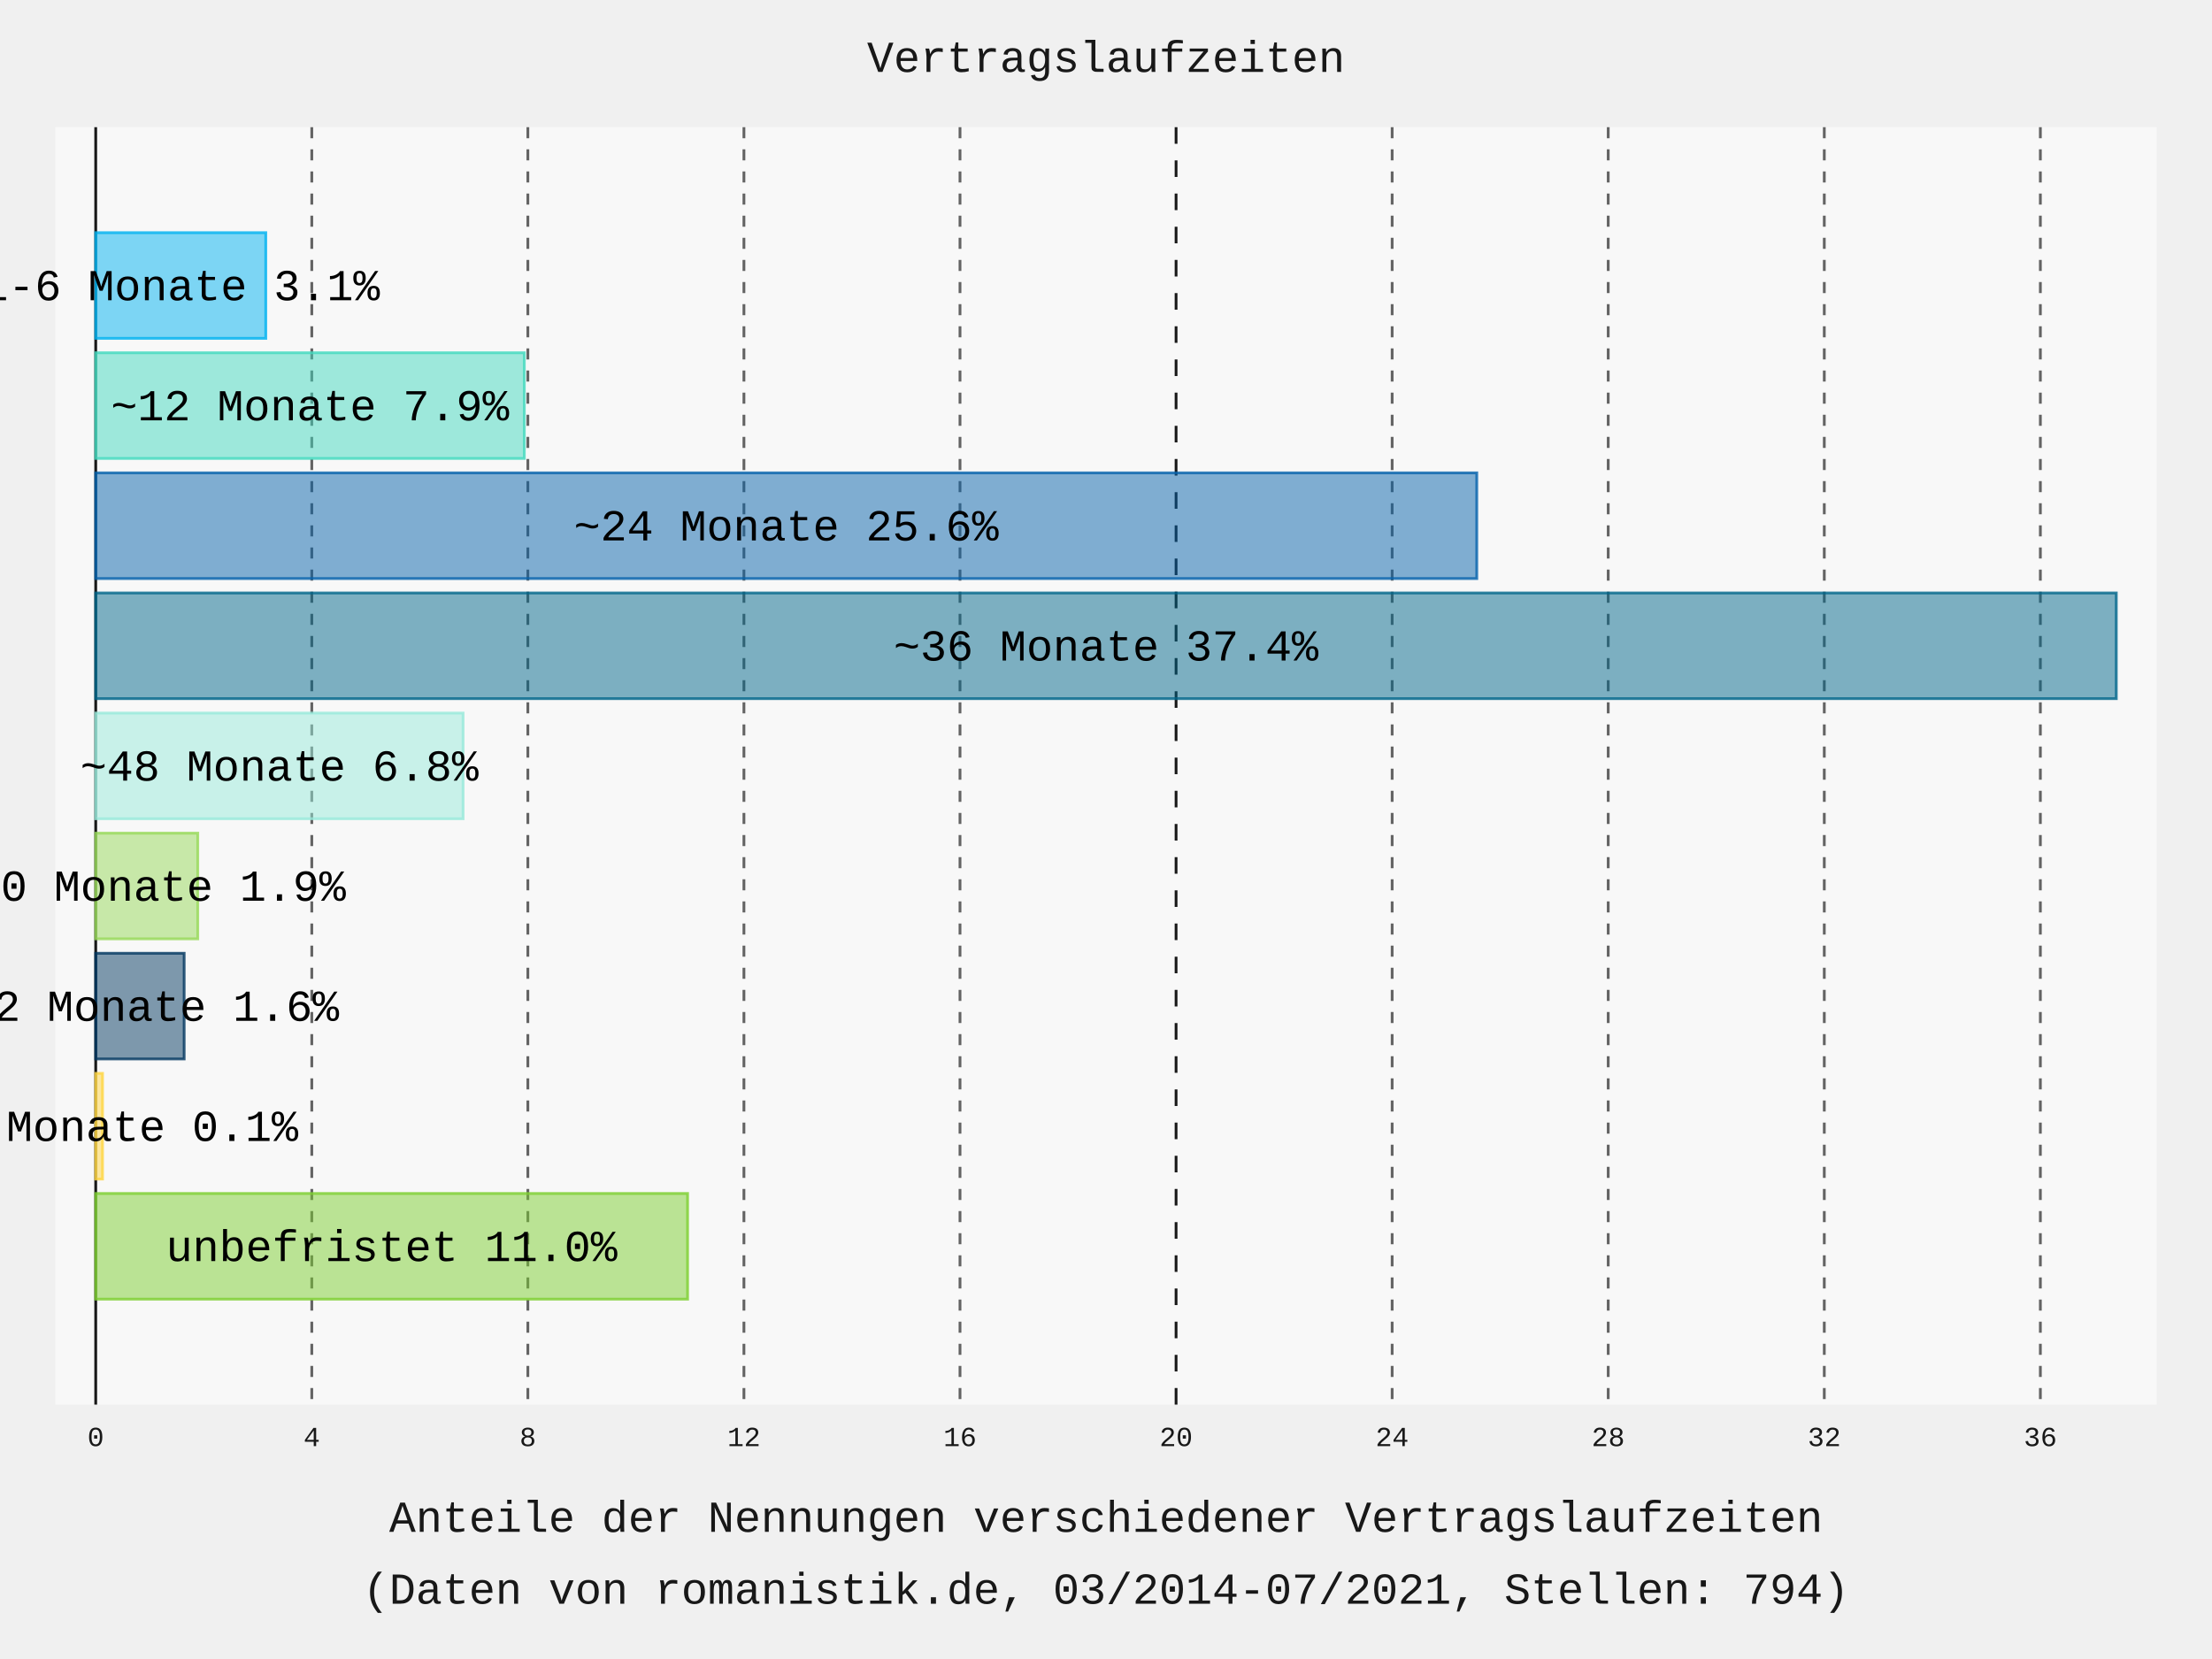
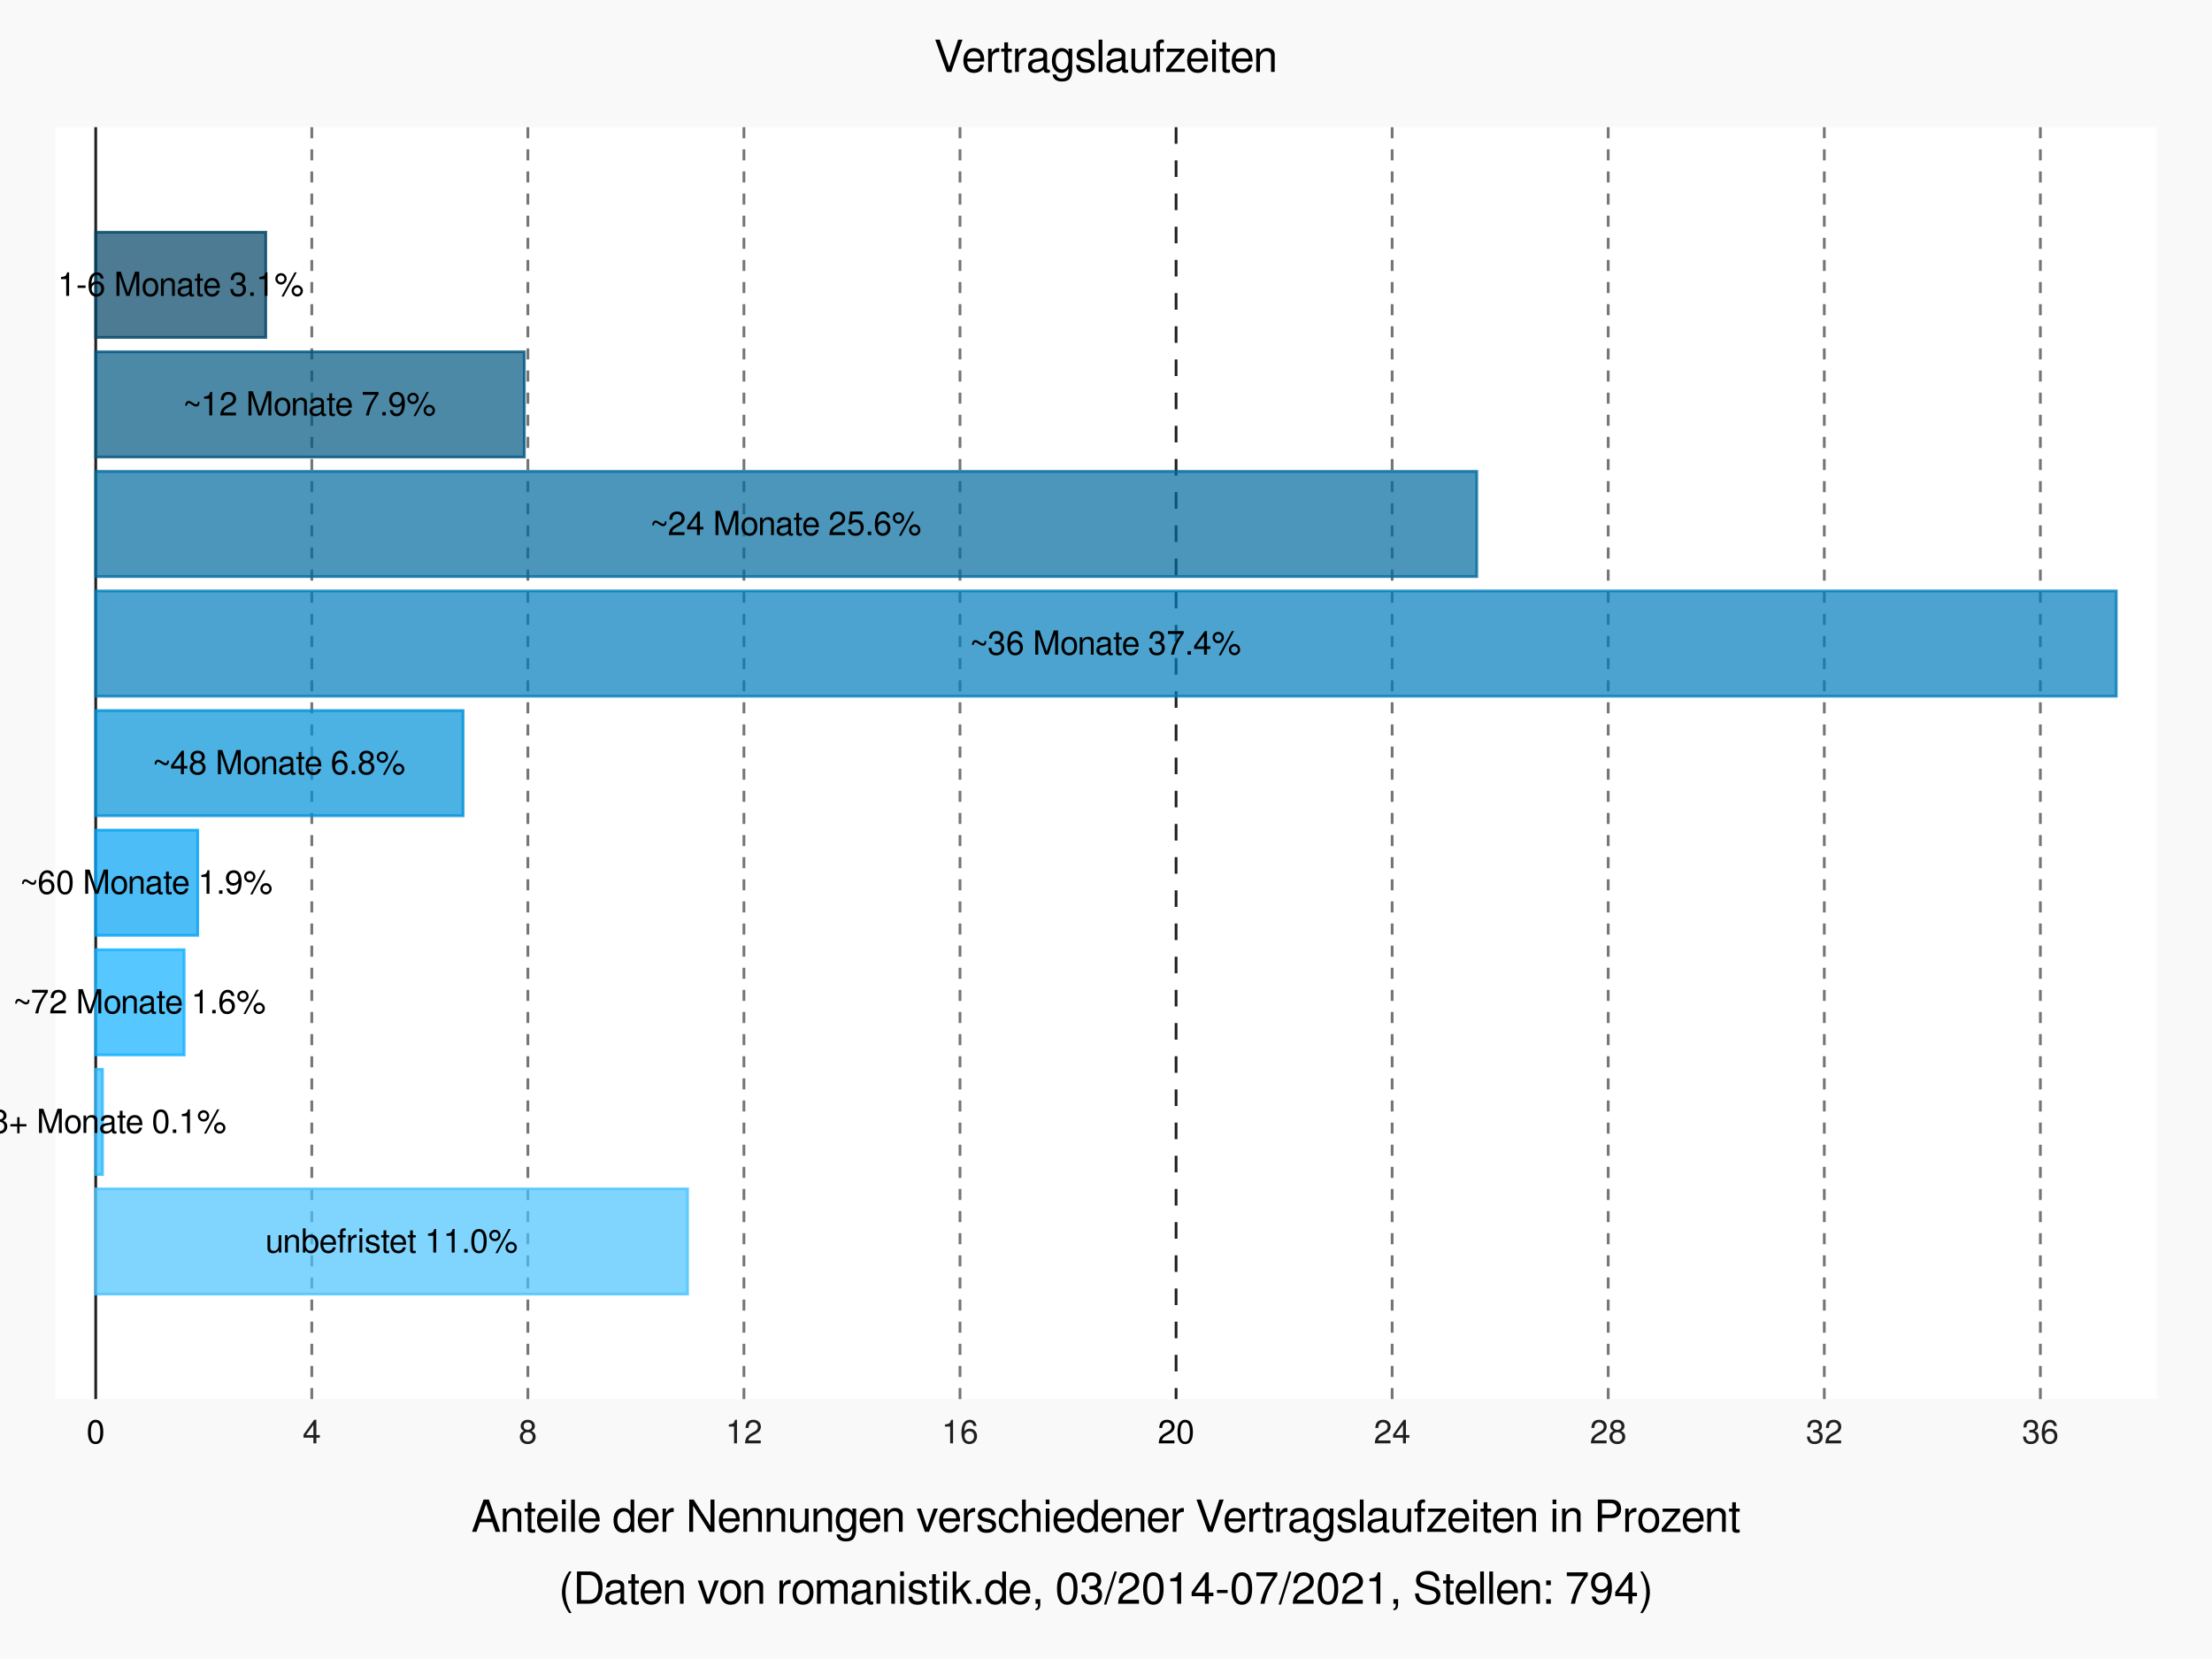
- <svg xmlns="http://www.w3.org/2000/svg" id="chart-5da42d5f-712d-46cd-ba66-9cb26c4812ca" class="pygal-chart" viewBox="0 0 800 600">
+ <svg xmlns="http://www.w3.org/2000/svg" id="chart-967b7111-afd0-4749-9f8d-3df92fbc7880" class="pygal-chart" viewBox="0 0 800 600">
  <defs>
-     <style type="text/css">#chart-5da42d5f-712d-46cd-ba66-9cb26c4812ca{-webkit-user-select:none;-webkit-font-smoothing:antialiased;font-family:Consolas,"Liberation Mono",Menlo,Courier,monospace}#chart-5da42d5f-712d-46cd-ba66-9cb26c4812ca .title{font-family:Consolas,"Liberation Mono",Menlo,Courier,monospace;font-size:16px}#chart-5da42d5f-712d-46cd-ba66-9cb26c4812ca .legends .legend text{font-family:Consolas,"Liberation Mono",Menlo,Courier,monospace;font-size:14px}#chart-5da42d5f-712d-46cd-ba66-9cb26c4812ca .axis text{font-family:Consolas,"Liberation Mono",Menlo,Courier,monospace;font-size:10px}#chart-5da42d5f-712d-46cd-ba66-9cb26c4812ca .axis text.major{font-family:Consolas,"Liberation Mono",Menlo,Courier,monospace;font-size:10px}#chart-5da42d5f-712d-46cd-ba66-9cb26c4812ca .text-overlay text.value{font-family:Consolas,"Liberation Mono",Menlo,Courier,monospace;font-size:16px}#chart-5da42d5f-712d-46cd-ba66-9cb26c4812ca .text-overlay text.label{font-family:Consolas,"Liberation Mono",Menlo,Courier,monospace;font-size:10px}#chart-5da42d5f-712d-46cd-ba66-9cb26c4812ca .tooltip{font-family:Consolas,"Liberation Mono",Menlo,Courier,monospace;font-size:14px}#chart-5da42d5f-712d-46cd-ba66-9cb26c4812ca text.no_data{font-family:Consolas,"Liberation Mono",Menlo,Courier,monospace;font-size:64px}
- #chart-5da42d5f-712d-46cd-ba66-9cb26c4812ca{background-color:#f0f0f0}#chart-5da42d5f-712d-46cd-ba66-9cb26c4812ca path,#chart-5da42d5f-712d-46cd-ba66-9cb26c4812ca line,#chart-5da42d5f-712d-46cd-ba66-9cb26c4812ca rect,#chart-5da42d5f-712d-46cd-ba66-9cb26c4812ca circle{-webkit-transition:250ms ease-in;-moz-transition:250ms ease-in;transition:250ms ease-in}#chart-5da42d5f-712d-46cd-ba66-9cb26c4812ca .graph &gt; .background{fill:#f0f0f0}#chart-5da42d5f-712d-46cd-ba66-9cb26c4812ca .plot &gt; .background{fill:#f8f8f8}#chart-5da42d5f-712d-46cd-ba66-9cb26c4812ca .graph{fill:rgba(0,0,0,0.9)}#chart-5da42d5f-712d-46cd-ba66-9cb26c4812ca text.no_data{fill:rgba(0,0,0,0.9)}#chart-5da42d5f-712d-46cd-ba66-9cb26c4812ca .title{fill:rgba(0,0,0,0.9)}#chart-5da42d5f-712d-46cd-ba66-9cb26c4812ca .legends .legend text{fill:rgba(0,0,0,0.9)}#chart-5da42d5f-712d-46cd-ba66-9cb26c4812ca .legends .legend:hover text{fill:rgba(0,0,0,0.9)}#chart-5da42d5f-712d-46cd-ba66-9cb26c4812ca .axis .line{stroke:rgba(0,0,0,0.9)}#chart-5da42d5f-712d-46cd-ba66-9cb26c4812ca .axis .guide.line{stroke:rgba(0,0,0,0.6)}#chart-5da42d5f-712d-46cd-ba66-9cb26c4812ca .axis .major.line{stroke:rgba(0,0,0,0.9)}#chart-5da42d5f-712d-46cd-ba66-9cb26c4812ca .axis text.major{fill:rgba(0,0,0,0.9)}#chart-5da42d5f-712d-46cd-ba66-9cb26c4812ca .axis.y .guides:hover .guide.line,#chart-5da42d5f-712d-46cd-ba66-9cb26c4812ca .line-graph .axis.x .guides:hover .guide.line,#chart-5da42d5f-712d-46cd-ba66-9cb26c4812ca .stackedline-graph .axis.x .guides:hover .guide.line,#chart-5da42d5f-712d-46cd-ba66-9cb26c4812ca .xy-graph .axis.x .guides:hover .guide.line{stroke:rgba(0,0,0,0.9)}#chart-5da42d5f-712d-46cd-ba66-9cb26c4812ca .axis .guides:hover text{fill:rgba(0,0,0,0.9)}#chart-5da42d5f-712d-46cd-ba66-9cb26c4812ca .reactive{fill-opacity:.5;stroke-opacity:.8}#chart-5da42d5f-712d-46cd-ba66-9cb26c4812ca .ci{stroke:rgba(0,0,0,0.9)}#chart-5da42d5f-712d-46cd-ba66-9cb26c4812ca .reactive.active,#chart-5da42d5f-712d-46cd-ba66-9cb26c4812ca .active .reactive{fill-opacity:.9;stroke-opacity:.9;stroke-width:4}#chart-5da42d5f-712d-46cd-ba66-9cb26c4812ca .ci .reactive.active{stroke-width:1.5}#chart-5da42d5f-712d-46cd-ba66-9cb26c4812ca .series text{fill:rgba(0,0,0,0.9)}#chart-5da42d5f-712d-46cd-ba66-9cb26c4812ca .tooltip rect{fill:#f8f8f8;stroke:rgba(0,0,0,0.9);-webkit-transition:opacity 250ms ease-in;-moz-transition:opacity 250ms ease-in;transition:opacity 250ms ease-in}#chart-5da42d5f-712d-46cd-ba66-9cb26c4812ca .tooltip .label{fill:rgba(0,0,0,0.9)}#chart-5da42d5f-712d-46cd-ba66-9cb26c4812ca .tooltip .label{fill:rgba(0,0,0,0.9)}#chart-5da42d5f-712d-46cd-ba66-9cb26c4812ca .tooltip .legend{font-size:.8em;fill:rgba(0,0,0,0.6)}#chart-5da42d5f-712d-46cd-ba66-9cb26c4812ca .tooltip .x_label{font-size:.6em;fill:rgba(0,0,0,0.9)}#chart-5da42d5f-712d-46cd-ba66-9cb26c4812ca .tooltip .xlink{font-size:.5em;text-decoration:underline}#chart-5da42d5f-712d-46cd-ba66-9cb26c4812ca .tooltip .value{font-size:1.5em}#chart-5da42d5f-712d-46cd-ba66-9cb26c4812ca .bound{font-size:.5em}#chart-5da42d5f-712d-46cd-ba66-9cb26c4812ca .max-value{font-size:.75em;fill:rgba(0,0,0,0.6)}#chart-5da42d5f-712d-46cd-ba66-9cb26c4812ca .map-element{fill:#f8f8f8;stroke:rgba(0,0,0,0.6) !important}#chart-5da42d5f-712d-46cd-ba66-9cb26c4812ca .map-element .reactive{fill-opacity:inherit;stroke-opacity:inherit}#chart-5da42d5f-712d-46cd-ba66-9cb26c4812ca .color-0,#chart-5da42d5f-712d-46cd-ba66-9cb26c4812ca .color-0 a:visited{stroke:#00b2f0;fill:#00b2f0}#chart-5da42d5f-712d-46cd-ba66-9cb26c4812ca .color-1,#chart-5da42d5f-712d-46cd-ba66-9cb26c4812ca .color-1 a:visited{stroke:#43d9be;fill:#43d9be}#chart-5da42d5f-712d-46cd-ba66-9cb26c4812ca .color-2,#chart-5da42d5f-712d-46cd-ba66-9cb26c4812ca .color-2 a:visited{stroke:#0662ab;fill:#0662ab}#chart-5da42d5f-712d-46cd-ba66-9cb26c4812ca .color-3,#chart-5da42d5f-712d-46cd-ba66-9cb26c4812ca .color-3 a:visited{stroke:#00668a;fill:#00668a}#chart-5da42d5f-712d-46cd-ba66-9cb26c4812ca .color-4,#chart-5da42d5f-712d-46cd-ba66-9cb26c4812ca .color-4 a:visited{stroke:#98eadb;fill:#98eadb}#chart-5da42d5f-712d-46cd-ba66-9cb26c4812ca .color-5,#chart-5da42d5f-712d-46cd-ba66-9cb26c4812ca .color-5 a:visited{stroke:#97d959;fill:#97d959}#chart-5da42d5f-712d-46cd-ba66-9cb26c4812ca .color-6,#chart-5da42d5f-712d-46cd-ba66-9cb26c4812ca .color-6 a:visited{stroke:#033861;fill:#033861}#chart-5da42d5f-712d-46cd-ba66-9cb26c4812ca .color-7,#chart-5da42d5f-712d-46cd-ba66-9cb26c4812ca .color-7 a:visited{stroke:#ffd541;fill:#ffd541}#chart-5da42d5f-712d-46cd-ba66-9cb26c4812ca .color-8,#chart-5da42d5f-712d-46cd-ba66-9cb26c4812ca .color-8 a:visited{stroke:#7dcf30;fill:#7dcf30}#chart-5da42d5f-712d-46cd-ba66-9cb26c4812ca .text-overlay .color-0 text{fill:black}#chart-5da42d5f-712d-46cd-ba66-9cb26c4812ca .text-overlay .color-1 text{fill:black}#chart-5da42d5f-712d-46cd-ba66-9cb26c4812ca .text-overlay .color-2 text{fill:black}#chart-5da42d5f-712d-46cd-ba66-9cb26c4812ca .text-overlay .color-3 text{fill:black}#chart-5da42d5f-712d-46cd-ba66-9cb26c4812ca .text-overlay .color-4 text{fill:black}#chart-5da42d5f-712d-46cd-ba66-9cb26c4812ca .text-overlay .color-5 text{fill:black}#chart-5da42d5f-712d-46cd-ba66-9cb26c4812ca .text-overlay .color-6 text{fill:black}#chart-5da42d5f-712d-46cd-ba66-9cb26c4812ca .text-overlay .color-7 text{fill:black}#chart-5da42d5f-712d-46cd-ba66-9cb26c4812ca .text-overlay .color-8 text{fill:black}
- #chart-5da42d5f-712d-46cd-ba66-9cb26c4812ca text.no_data{text-anchor:middle}#chart-5da42d5f-712d-46cd-ba66-9cb26c4812ca .guide.line{fill:none}#chart-5da42d5f-712d-46cd-ba66-9cb26c4812ca .centered{text-anchor:middle}#chart-5da42d5f-712d-46cd-ba66-9cb26c4812ca .title{text-anchor:middle}#chart-5da42d5f-712d-46cd-ba66-9cb26c4812ca .legends .legend text{fill-opacity:1}#chart-5da42d5f-712d-46cd-ba66-9cb26c4812ca .axis.x text{text-anchor:middle}#chart-5da42d5f-712d-46cd-ba66-9cb26c4812ca .axis.x:not(.web) text[transform]{text-anchor:start}#chart-5da42d5f-712d-46cd-ba66-9cb26c4812ca .axis.x:not(.web) text[transform].backwards{text-anchor:end}#chart-5da42d5f-712d-46cd-ba66-9cb26c4812ca .axis.y text{text-anchor:end}#chart-5da42d5f-712d-46cd-ba66-9cb26c4812ca .axis.y text[transform].backwards{text-anchor:start}#chart-5da42d5f-712d-46cd-ba66-9cb26c4812ca .axis.y2 text{text-anchor:start}#chart-5da42d5f-712d-46cd-ba66-9cb26c4812ca .axis.y2 text[transform].backwards{text-anchor:end}#chart-5da42d5f-712d-46cd-ba66-9cb26c4812ca .axis .guide.line{stroke-dasharray:4,4}#chart-5da42d5f-712d-46cd-ba66-9cb26c4812ca .axis .major.guide.line{stroke-dasharray:6,6}#chart-5da42d5f-712d-46cd-ba66-9cb26c4812ca .horizontal .axis.y .guide.line,#chart-5da42d5f-712d-46cd-ba66-9cb26c4812ca .horizontal .axis.y2 .guide.line,#chart-5da42d5f-712d-46cd-ba66-9cb26c4812ca .vertical .axis.x .guide.line{opacity:0}#chart-5da42d5f-712d-46cd-ba66-9cb26c4812ca .horizontal .axis.always_show .guide.line,#chart-5da42d5f-712d-46cd-ba66-9cb26c4812ca .vertical .axis.always_show .guide.line{opacity:1 !important}#chart-5da42d5f-712d-46cd-ba66-9cb26c4812ca .axis.y .guides:hover .guide.line,#chart-5da42d5f-712d-46cd-ba66-9cb26c4812ca .axis.y2 .guides:hover .guide.line,#chart-5da42d5f-712d-46cd-ba66-9cb26c4812ca .axis.x .guides:hover .guide.line{opacity:1}#chart-5da42d5f-712d-46cd-ba66-9cb26c4812ca .axis .guides:hover text{opacity:1}#chart-5da42d5f-712d-46cd-ba66-9cb26c4812ca .nofill{fill:none}#chart-5da42d5f-712d-46cd-ba66-9cb26c4812ca .subtle-fill{fill-opacity:.2}#chart-5da42d5f-712d-46cd-ba66-9cb26c4812ca .dot{stroke-width:1px;fill-opacity:1}#chart-5da42d5f-712d-46cd-ba66-9cb26c4812ca .dot.active{stroke-width:5px}#chart-5da42d5f-712d-46cd-ba66-9cb26c4812ca .dot.negative{fill:transparent}#chart-5da42d5f-712d-46cd-ba66-9cb26c4812ca text,#chart-5da42d5f-712d-46cd-ba66-9cb26c4812ca tspan{stroke:none !important}#chart-5da42d5f-712d-46cd-ba66-9cb26c4812ca .series text.active{opacity:1}#chart-5da42d5f-712d-46cd-ba66-9cb26c4812ca .tooltip rect{fill-opacity:.95;stroke-width:.5}#chart-5da42d5f-712d-46cd-ba66-9cb26c4812ca .tooltip text{fill-opacity:1}#chart-5da42d5f-712d-46cd-ba66-9cb26c4812ca .showable{visibility:hidden}#chart-5da42d5f-712d-46cd-ba66-9cb26c4812ca .showable.shown{visibility:visible}#chart-5da42d5f-712d-46cd-ba66-9cb26c4812ca .gauge-background{fill:rgba(229,229,229,1);stroke:none}#chart-5da42d5f-712d-46cd-ba66-9cb26c4812ca .bg-lines{stroke:#f0f0f0;stroke-width:2px}</style>
+     <style type="text/css">#chart-967b7111-afd0-4749-9f8d-3df92fbc7880{-webkit-user-select:none;-webkit-font-smoothing:antialiased;font-family:FreeSans}#chart-967b7111-afd0-4749-9f8d-3df92fbc7880 .title{font-family:FreeSans;font-size:16px}#chart-967b7111-afd0-4749-9f8d-3df92fbc7880 .legends .legend text{font-family:FreeSans;font-size:14px}#chart-967b7111-afd0-4749-9f8d-3df92fbc7880 .axis text{font-family:FreeSans;font-size:12px}#chart-967b7111-afd0-4749-9f8d-3df92fbc7880 .axis text.major{font-family:FreeSans;font-size:12px}#chart-967b7111-afd0-4749-9f8d-3df92fbc7880 .text-overlay text.value{font-family:FreeSans;font-size:12px}#chart-967b7111-afd0-4749-9f8d-3df92fbc7880 .text-overlay text.label{font-family:FreeSans;font-size:12px}#chart-967b7111-afd0-4749-9f8d-3df92fbc7880 .tooltip{font-family:FreeSans;font-size:14px}#chart-967b7111-afd0-4749-9f8d-3df92fbc7880 text.no_data{font-family:FreeSans;font-size:64px}
+ #chart-967b7111-afd0-4749-9f8d-3df92fbc7880{background-color:rgba(249,249,249,1)}#chart-967b7111-afd0-4749-9f8d-3df92fbc7880 path,#chart-967b7111-afd0-4749-9f8d-3df92fbc7880 line,#chart-967b7111-afd0-4749-9f8d-3df92fbc7880 rect,#chart-967b7111-afd0-4749-9f8d-3df92fbc7880 circle{-webkit-transition:150ms;-moz-transition:150ms;transition:150ms}#chart-967b7111-afd0-4749-9f8d-3df92fbc7880 .graph &gt; .background{fill:rgba(249,249,249,1)}#chart-967b7111-afd0-4749-9f8d-3df92fbc7880 .plot &gt; .background{fill:rgba(255,255,255,1)}#chart-967b7111-afd0-4749-9f8d-3df92fbc7880 .graph{fill:rgba(0,0,0,.87)}#chart-967b7111-afd0-4749-9f8d-3df92fbc7880 text.no_data{fill:rgba(0,0,0,1)}#chart-967b7111-afd0-4749-9f8d-3df92fbc7880 .title{fill:rgba(0,0,0,1)}#chart-967b7111-afd0-4749-9f8d-3df92fbc7880 .legends .legend text{fill:rgba(0,0,0,.87)}#chart-967b7111-afd0-4749-9f8d-3df92fbc7880 .legends .legend:hover text{fill:rgba(0,0,0,1)}#chart-967b7111-afd0-4749-9f8d-3df92fbc7880 .axis .line{stroke:rgba(0,0,0,1)}#chart-967b7111-afd0-4749-9f8d-3df92fbc7880 .axis .guide.line{stroke:rgba(0,0,0,.54)}#chart-967b7111-afd0-4749-9f8d-3df92fbc7880 .axis .major.line{stroke:rgba(0,0,0,.87)}#chart-967b7111-afd0-4749-9f8d-3df92fbc7880 .axis text.major{fill:rgba(0,0,0,1)}#chart-967b7111-afd0-4749-9f8d-3df92fbc7880 .axis.y .guides:hover .guide.line,#chart-967b7111-afd0-4749-9f8d-3df92fbc7880 .line-graph .axis.x .guides:hover .guide.line,#chart-967b7111-afd0-4749-9f8d-3df92fbc7880 .stackedline-graph .axis.x .guides:hover .guide.line,#chart-967b7111-afd0-4749-9f8d-3df92fbc7880 .xy-graph .axis.x .guides:hover .guide.line{stroke:rgba(0,0,0,1)}#chart-967b7111-afd0-4749-9f8d-3df92fbc7880 .axis .guides:hover text{fill:rgba(0,0,0,1)}#chart-967b7111-afd0-4749-9f8d-3df92fbc7880 .reactive{fill-opacity:.7;stroke-opacity:.8}#chart-967b7111-afd0-4749-9f8d-3df92fbc7880 .ci{stroke:rgba(0,0,0,.87)}#chart-967b7111-afd0-4749-9f8d-3df92fbc7880 .reactive.active,#chart-967b7111-afd0-4749-9f8d-3df92fbc7880 .active .reactive{fill-opacity:.8;stroke-opacity:.9;stroke-width:4}#chart-967b7111-afd0-4749-9f8d-3df92fbc7880 .ci .reactive.active{stroke-width:1.5}#chart-967b7111-afd0-4749-9f8d-3df92fbc7880 .series text{fill:rgba(0,0,0,1)}#chart-967b7111-afd0-4749-9f8d-3df92fbc7880 .tooltip rect{fill:rgba(255,255,255,1);stroke:rgba(0,0,0,1);-webkit-transition:opacity 150ms;-moz-transition:opacity 150ms;transition:opacity 150ms}#chart-967b7111-afd0-4749-9f8d-3df92fbc7880 .tooltip .label{fill:rgba(0,0,0,.87)}#chart-967b7111-afd0-4749-9f8d-3df92fbc7880 .tooltip .label{fill:rgba(0,0,0,.87)}#chart-967b7111-afd0-4749-9f8d-3df92fbc7880 .tooltip .legend{font-size:.8em;fill:rgba(0,0,0,.54)}#chart-967b7111-afd0-4749-9f8d-3df92fbc7880 .tooltip .x_label{font-size:.6em;fill:rgba(0,0,0,1)}#chart-967b7111-afd0-4749-9f8d-3df92fbc7880 .tooltip .xlink{font-size:.5em;text-decoration:underline}#chart-967b7111-afd0-4749-9f8d-3df92fbc7880 .tooltip .value{font-size:1.5em}#chart-967b7111-afd0-4749-9f8d-3df92fbc7880 .bound{font-size:.5em}#chart-967b7111-afd0-4749-9f8d-3df92fbc7880 .max-value{font-size:.75em;fill:rgba(0,0,0,.54)}#chart-967b7111-afd0-4749-9f8d-3df92fbc7880 .map-element{fill:rgba(255,255,255,1);stroke:rgba(0,0,0,.54) !important}#chart-967b7111-afd0-4749-9f8d-3df92fbc7880 .map-element .reactive{fill-opacity:inherit;stroke-opacity:inherit}#chart-967b7111-afd0-4749-9f8d-3df92fbc7880 .color-0,#chart-967b7111-afd0-4749-9f8d-3df92fbc7880 .color-0 a:visited{stroke:#004466;fill:#004466}#chart-967b7111-afd0-4749-9f8d-3df92fbc7880 .color-1,#chart-967b7111-afd0-4749-9f8d-3df92fbc7880 .color-1 a:visited{stroke:#005782;fill:#005782}#chart-967b7111-afd0-4749-9f8d-3df92fbc7880 .color-2,#chart-967b7111-afd0-4749-9f8d-3df92fbc7880 .color-2 a:visited{stroke:#006a9f;fill:#006a9f}#chart-967b7111-afd0-4749-9f8d-3df92fbc7880 .color-3,#chart-967b7111-afd0-4749-9f8d-3df92fbc7880 .color-3 a:visited{stroke:#007dbb;fill:#007dbb}#chart-967b7111-afd0-4749-9f8d-3df92fbc7880 .color-4,#chart-967b7111-afd0-4749-9f8d-3df92fbc7880 .color-4 a:visited{stroke:#0090d7;fill:#0090d7}#chart-967b7111-afd0-4749-9f8d-3df92fbc7880 .color-5,#chart-967b7111-afd0-4749-9f8d-3df92fbc7880 .color-5 a:visited{stroke:#00a2f4;fill:#00a2f4}#chart-967b7111-afd0-4749-9f8d-3df92fbc7880 .color-6,#chart-967b7111-afd0-4749-9f8d-3df92fbc7880 .color-6 a:visited{stroke:#11b0ff;fill:#11b0ff}#chart-967b7111-afd0-4749-9f8d-3df92fbc7880 .color-7,#chart-967b7111-afd0-4749-9f8d-3df92fbc7880 .color-7 a:visited{stroke:#2db9ff;fill:#2db9ff}#chart-967b7111-afd0-4749-9f8d-3df92fbc7880 .color-8,#chart-967b7111-afd0-4749-9f8d-3df92fbc7880 .color-8 a:visited{stroke:#4ac3ff;fill:#4ac3ff}#chart-967b7111-afd0-4749-9f8d-3df92fbc7880 .text-overlay .color-0 text{fill:black}#chart-967b7111-afd0-4749-9f8d-3df92fbc7880 .text-overlay .color-1 text{fill:black}#chart-967b7111-afd0-4749-9f8d-3df92fbc7880 .text-overlay .color-2 text{fill:black}#chart-967b7111-afd0-4749-9f8d-3df92fbc7880 .text-overlay .color-3 text{fill:black}#chart-967b7111-afd0-4749-9f8d-3df92fbc7880 .text-overlay .color-4 text{fill:black}#chart-967b7111-afd0-4749-9f8d-3df92fbc7880 .text-overlay .color-5 text{fill:black}#chart-967b7111-afd0-4749-9f8d-3df92fbc7880 .text-overlay .color-6 text{fill:black}#chart-967b7111-afd0-4749-9f8d-3df92fbc7880 .text-overlay .color-7 text{fill:black}#chart-967b7111-afd0-4749-9f8d-3df92fbc7880 .text-overlay .color-8 text{fill:black}
+ #chart-967b7111-afd0-4749-9f8d-3df92fbc7880 text.no_data{text-anchor:middle}#chart-967b7111-afd0-4749-9f8d-3df92fbc7880 .guide.line{fill:none}#chart-967b7111-afd0-4749-9f8d-3df92fbc7880 .centered{text-anchor:middle}#chart-967b7111-afd0-4749-9f8d-3df92fbc7880 .title{text-anchor:middle}#chart-967b7111-afd0-4749-9f8d-3df92fbc7880 .legends .legend text{fill-opacity:1}#chart-967b7111-afd0-4749-9f8d-3df92fbc7880 .axis.x text{text-anchor:middle}#chart-967b7111-afd0-4749-9f8d-3df92fbc7880 .axis.x:not(.web) text[transform]{text-anchor:start}#chart-967b7111-afd0-4749-9f8d-3df92fbc7880 .axis.x:not(.web) text[transform].backwards{text-anchor:end}#chart-967b7111-afd0-4749-9f8d-3df92fbc7880 .axis.y text{text-anchor:end}#chart-967b7111-afd0-4749-9f8d-3df92fbc7880 .axis.y text[transform].backwards{text-anchor:start}#chart-967b7111-afd0-4749-9f8d-3df92fbc7880 .axis.y2 text{text-anchor:start}#chart-967b7111-afd0-4749-9f8d-3df92fbc7880 .axis.y2 text[transform].backwards{text-anchor:end}#chart-967b7111-afd0-4749-9f8d-3df92fbc7880 .axis .guide.line{stroke-dasharray:4,4}#chart-967b7111-afd0-4749-9f8d-3df92fbc7880 .axis .major.guide.line{stroke-dasharray:6,6}#chart-967b7111-afd0-4749-9f8d-3df92fbc7880 .horizontal .axis.y .guide.line,#chart-967b7111-afd0-4749-9f8d-3df92fbc7880 .horizontal .axis.y2 .guide.line,#chart-967b7111-afd0-4749-9f8d-3df92fbc7880 .vertical .axis.x .guide.line{opacity:0}#chart-967b7111-afd0-4749-9f8d-3df92fbc7880 .horizontal .axis.always_show .guide.line,#chart-967b7111-afd0-4749-9f8d-3df92fbc7880 .vertical .axis.always_show .guide.line{opacity:1 !important}#chart-967b7111-afd0-4749-9f8d-3df92fbc7880 .axis.y .guides:hover .guide.line,#chart-967b7111-afd0-4749-9f8d-3df92fbc7880 .axis.y2 .guides:hover .guide.line,#chart-967b7111-afd0-4749-9f8d-3df92fbc7880 .axis.x .guides:hover .guide.line{opacity:1}#chart-967b7111-afd0-4749-9f8d-3df92fbc7880 .axis .guides:hover text{opacity:1}#chart-967b7111-afd0-4749-9f8d-3df92fbc7880 .nofill{fill:none}#chart-967b7111-afd0-4749-9f8d-3df92fbc7880 .subtle-fill{fill-opacity:.2}#chart-967b7111-afd0-4749-9f8d-3df92fbc7880 .dot{stroke-width:1px;fill-opacity:1}#chart-967b7111-afd0-4749-9f8d-3df92fbc7880 .dot.active{stroke-width:5px}#chart-967b7111-afd0-4749-9f8d-3df92fbc7880 .dot.negative{fill:transparent}#chart-967b7111-afd0-4749-9f8d-3df92fbc7880 text,#chart-967b7111-afd0-4749-9f8d-3df92fbc7880 tspan{stroke:none !important}#chart-967b7111-afd0-4749-9f8d-3df92fbc7880 .series text.active{opacity:1}#chart-967b7111-afd0-4749-9f8d-3df92fbc7880 .tooltip rect{fill-opacity:.95;stroke-width:.5}#chart-967b7111-afd0-4749-9f8d-3df92fbc7880 .tooltip text{fill-opacity:1}#chart-967b7111-afd0-4749-9f8d-3df92fbc7880 .showable{visibility:hidden}#chart-967b7111-afd0-4749-9f8d-3df92fbc7880 .showable.shown{visibility:visible}#chart-967b7111-afd0-4749-9f8d-3df92fbc7880 .gauge-background{fill:rgba(229,229,229,1);stroke:none}#chart-967b7111-afd0-4749-9f8d-3df92fbc7880 .bg-lines{stroke:rgba(249,249,249,1);stroke-width:2px}</style>
  </defs>
  <g class="graph horizontalbar-graph horizontal">
    <rect x="0" y="0" width="800" height="600" class="background" />
    <g transform="translate(20, 46)" class="plot">
-       <rect x="0" y="0" width="760" height="462" class="background" />
+       <rect x="0" y="0" width="760" height="460" class="background" />
      <g class="axis x always_show">
        <g class="guides">
-           <path d="M14.615 0 v462" class="axis major line" />
-           <text x="14.615" y="477.0" class="major">0</text>
+           <path d="M14.615 0 v460" class="axis major line" />
+           <text x="14.615" y="476.0" class="major">0</text>
        </g>
        <g class="guides">
-           <path d="M92.761 0 v462" class="guide line" />
-           <text x="92.761" y="477.0" class="">4</text>
+           <path d="M92.761 0 v460" class="guide line" />
+           <text x="92.761" y="476.0" class="">4</text>
        </g>
        <g class="guides">
-           <path d="M170.907 0 v462" class="guide line" />
-           <text x="170.907" y="477.0" class="">8</text>
+           <path d="M170.907 0 v460" class="guide line" />
+           <text x="170.907" y="476.0" class="">8</text>
        </g>
        <g class="guides">
-           <path d="M249.052 0 v462" class="guide line" />
-           <text x="249.052" y="477.0" class="">12</text>
+           <path d="M249.052 0 v460" class="guide line" />
+           <text x="249.052" y="476.0" class="">12</text>
        </g>
        <g class="guides">
-           <path d="M327.198 0 v462" class="guide line" />
-           <text x="327.198" y="477.0" class="">16</text>
+           <path d="M327.198 0 v460" class="guide line" />
+           <text x="327.198" y="476.0" class="">16</text>
        </g>
        <g class="guides">
-           <path d="M405.343 0 v462" class="major guide line" />
-           <text x="405.343" y="477.0" class="major">20</text>
+           <path d="M405.343 0 v460" class="major guide line" />
+           <text x="405.343" y="476.0" class="major">20</text>
        </g>
        <g class="guides">
-           <path d="M483.489 0 v462" class="guide line" />
-           <text x="483.489" y="477.0" class="">24</text>
+           <path d="M483.489 0 v460" class="guide line" />
+           <text x="483.489" y="476.0" class="">24</text>
        </g>
        <g class="guides">
-           <path d="M561.634 0 v462" class="guide line" />
-           <text x="561.634" y="477.0" class="">28</text>
+           <path d="M561.634 0 v460" class="guide line" />
+           <text x="561.634" y="476.0" class="">28</text>
        </g>
        <g class="guides">
-           <path d="M639.78 0 v462" class="guide line" />
-           <text x="639.78" y="477.0" class="">32</text>
+           <path d="M639.78 0 v460" class="guide line" />
+           <text x="639.78" y="476.0" class="">32</text>
        </g>
        <g class="guides">
-           <path d="M717.925 0 v462" class="guide line" />
-           <text x="717.925" y="477.0" class="">36</text>
+           <path d="M717.925 0 v460" class="guide line" />
+           <text x="717.925" y="476.0" class="">36</text>
        </g>
      </g>
      <g class="series serie-8 color-8">
        <g class="bars">
          <g class="bar">
-             <rect x="14.615" y="385.632" rx="0" ry="0" width="214.064" height="38.224" class="rect reactive tooltip-trigger" />
+             <rect x="14.615" y="383.962" rx="0" ry="0" width="214.064" height="38.058" class="rect reactive tooltip-trigger" />
          </g>
        </g>
      </g>
      <g class="series serie-7 color-7">
        <g class="bars">
          <g class="bar">
-             <rect x="14.615" y="342.196" rx="0" ry="0" width="2.461" height="38.224" class="rect reactive tooltip-trigger" />
+             <rect x="14.615" y="340.715" rx="0" ry="0" width="2.461" height="38.058" class="rect reactive tooltip-trigger" />
          </g>
        </g>
      </g>
      <g class="series serie-6 color-6">
        <g class="bars">
          <g class="bar">
-             <rect x="14.615" y="298.76" rx="0" ry="0" width="31.987" height="38.224" class="rect reactive tooltip-trigger" />
+             <rect x="14.615" y="297.467" rx="0" ry="0" width="31.987" height="38.058" class="rect reactive tooltip-trigger" />
          </g>
        </g>
      </g>
      <g class="series serie-5 color-5">
        <g class="bars">
          <g class="bar">
-             <rect x="14.615" y="255.324" rx="0" ry="0" width="36.908" height="38.224" class="rect reactive tooltip-trigger" />
+             <rect x="14.615" y="254.219" rx="0" ry="0" width="36.908" height="38.058" class="rect reactive tooltip-trigger" />
          </g>
        </g>
      </g>
      <g class="series serie-4 color-4">
        <g class="bars">
          <g class="bar">
-             <rect x="14.615" y="211.888" rx="0" ry="0" width="132.867" height="38.224" class="rect reactive tooltip-trigger" />
+             <rect x="14.615" y="210.971" rx="0" ry="0" width="132.867" height="38.058" class="rect reactive tooltip-trigger" />
          </g>
        </g>
      </g>
      <g class="series serie-3 color-3">
        <g class="bars">
          <g class="bar">
-             <rect x="14.615" y="168.452" rx="0" ry="0" width="730.769" height="38.224" class="rect reactive tooltip-trigger" />
+             <rect x="14.615" y="167.723" rx="0" ry="0" width="730.769" height="38.058" class="rect reactive tooltip-trigger" />
          </g>
        </g>
      </g>
      <g class="series serie-2 color-2">
        <g class="bars">
          <g class="bar">
-             <rect x="14.615" y="125.016" rx="0" ry="0" width="499.482" height="38.224" class="rect reactive tooltip-trigger" />
+             <rect x="14.615" y="124.475" rx="0" ry="0" width="499.482" height="38.058" class="rect reactive tooltip-trigger" />
          </g>
        </g>
      </g>
      <g class="series serie-1 color-1">
        <g class="bars">
          <g class="bar">
-             <rect x="14.615" y="81.581" rx="0" ry="0" width="155.012" height="38.224" class="rect reactive tooltip-trigger" />
+             <rect x="14.615" y="81.227" rx="0" ry="0" width="155.012" height="38.058" class="rect reactive tooltip-trigger" />
          </g>
        </g>
      </g>
      <g class="series serie-0 color-0">
        <g class="bars">
          <g class="bar">
-             <rect x="14.615" y="38.145" rx="0" ry="0" width="61.513" height="38.224" class="rect reactive tooltip-trigger" />
+             <rect x="14.615" y="37.979" rx="0" ry="0" width="61.513" height="38.058" class="rect reactive tooltip-trigger" />
          </g>
        </g>
      </g>
    </g>
    <g class="titles">
      <text x="400.0" y="26" class="title plot_title">Vertragslaufzeiten</text>
-       <text x="400.0" y="554" class="title">Anteile der Nennungen verschiedener Vertragslaufzeiten</text>
+       <text x="400.0" y="554" class="title">Anteile der Nennungen verschiedener Vertragslaufzeiten in Prozent</text>
      <text x="400.0" y="580" class="title">(Daten von romanistik.de, 03/2014-07/2021, Stellen: 794)</text>
    </g>
    <g transform="translate(20, 46)" class="plot overlay">
      <g class="series serie-8 color-8" />
      <g class="series serie-7 color-7" />
      <g class="series serie-6 color-6" />
      <g class="series serie-5 color-5" />
      <g class="series serie-4 color-4" />
      <g class="series serie-3 color-3" />
      <g class="series serie-2 color-2" />
      <g class="series serie-1 color-1" />
      <g class="series serie-0 color-0" />
    </g>
    <g transform="translate(20, 46)" class="plot text-overlay">
      <g class="series serie-8 color-8">
-         <text text-anchor="middle" x="121.647" y="410.077" class="value">unbefristet 11.0%</text>
+         <text text-anchor="middle" x="121.647" y="406.991" class="value">unbefristet 11.0%</text>
      </g>
      <g class="series serie-7 color-7">
-         <text text-anchor="middle" x="15.846" y="366.641" class="value">78+ Monate 0.1%</text>
+         <text text-anchor="middle" x="15.846" y="363.744" class="value">78+ Monate 0.1%</text>
      </g>
      <g class="series serie-6 color-6">
-         <text text-anchor="middle" x="30.609" y="323.205" class="value">~72 Monate 1.6%</text>
+         <text text-anchor="middle" x="30.609" y="320.496" class="value">~72 Monate 1.6%</text>
      </g>
      <g class="series serie-5 color-5">
-         <text text-anchor="middle" x="33.069" y="279.769" class="value">~60 Monate 1.9%</text>
+         <text text-anchor="middle" x="33.069" y="277.248" class="value">~60 Monate 1.9%</text>
      </g>
      <g class="series serie-4 color-4">
-         <text text-anchor="middle" x="81.049" y="236.333" class="value">~48 Monate 6.8%</text>
+         <text text-anchor="middle" x="81.049" y="234" class="value">~48 Monate 6.8%</text>
      </g>
      <g class="series serie-3 color-3">
-         <text text-anchor="middle" x="380" y="192.897" class="value">~36 Monate 37.4%</text>
+         <text text-anchor="middle" x="380" y="190.752" class="value">~36 Monate 37.4%</text>
      </g>
      <g class="series serie-2 color-2">
-         <text text-anchor="middle" x="264.356" y="149.462" class="value">~24 Monate 25.6%</text>
+         <text text-anchor="middle" x="264.356" y="147.504" class="value">~24 Monate 25.6%</text>
      </g>
      <g class="series serie-1 color-1">
-         <text text-anchor="middle" x="92.121" y="106.026" class="value">~12 Monate 7.9%</text>
+         <text text-anchor="middle" x="92.121" y="104.256" class="value">~12 Monate 7.9%</text>
      </g>
      <g class="series serie-0 color-0">
-         <text text-anchor="middle" x="45.372" y="62.59" class="value">1-6 Monate 3.1%</text>
+         <text text-anchor="middle" x="45.372" y="61.009" class="value">1-6 Monate 3.1%</text>
      </g>
    </g>
    <g transform="translate(20, 46)" class="plot tooltip-overlay">
      <g transform="translate(0 0)" style="opacity: 0" class="tooltip">
        <rect rx="0" ry="0" width="0" height="0" class="tooltip-box" />
        <g class="text" />
      </g>
    </g>
  </g>
</svg>
